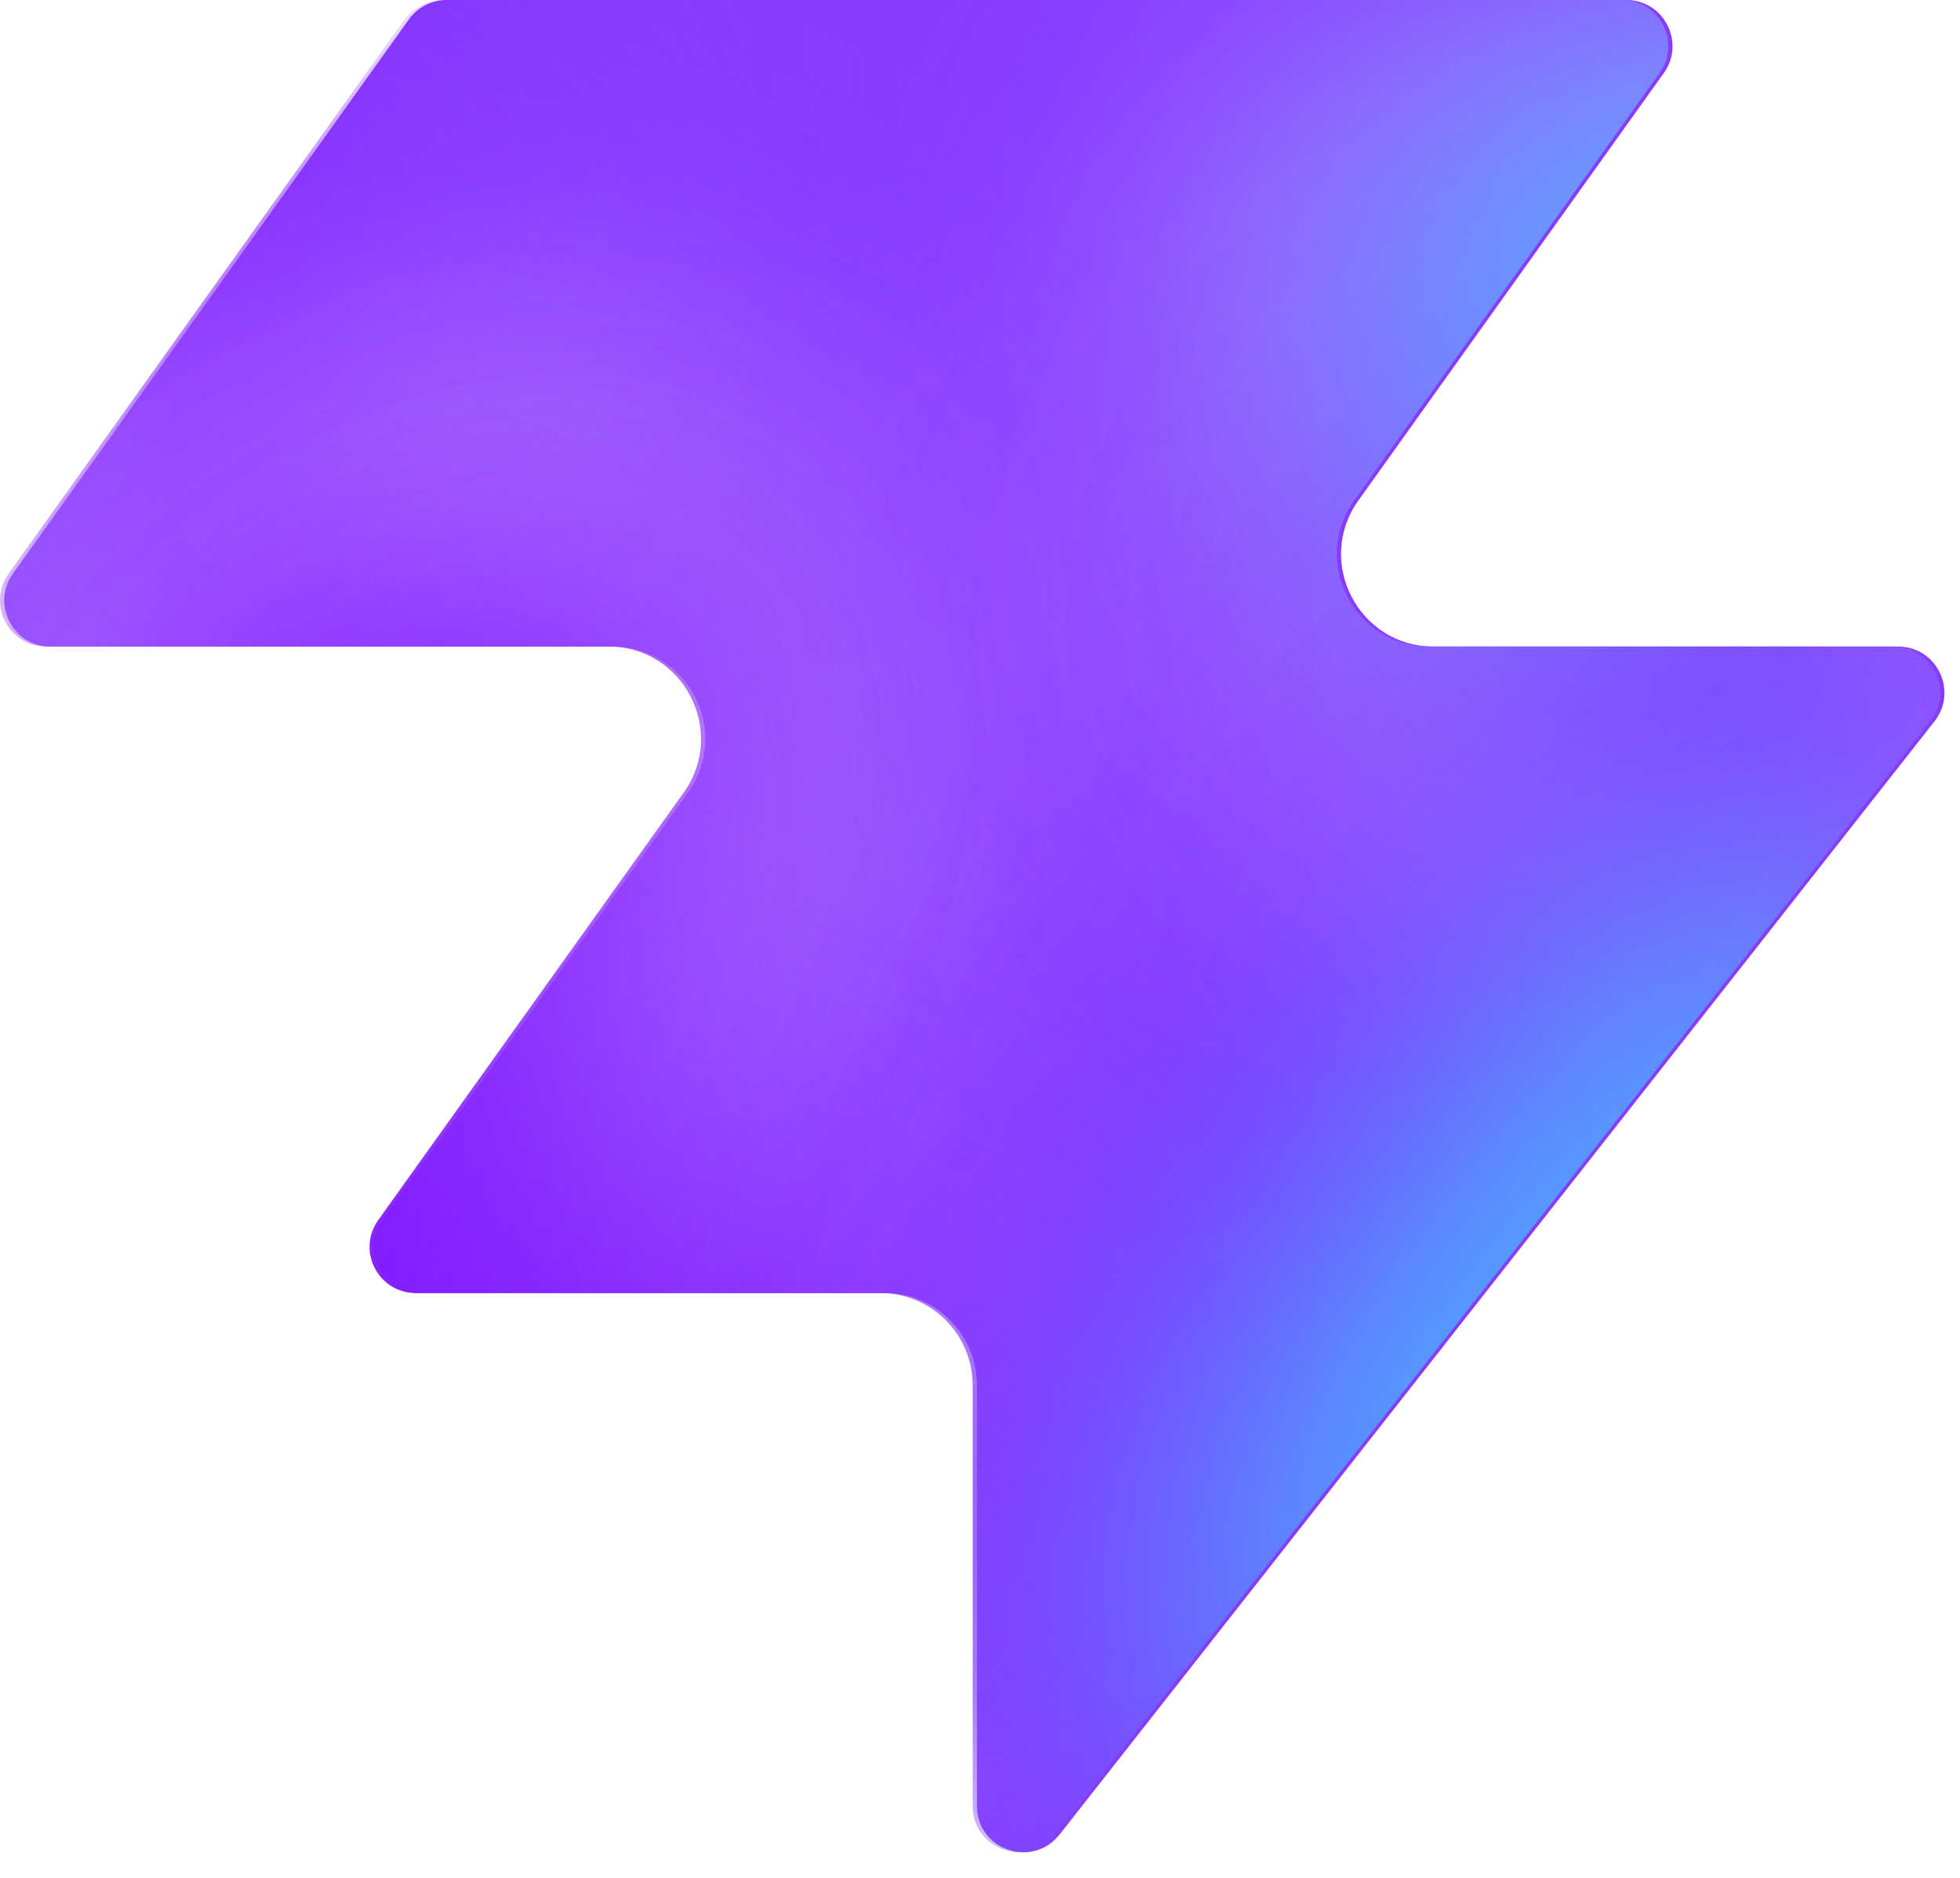
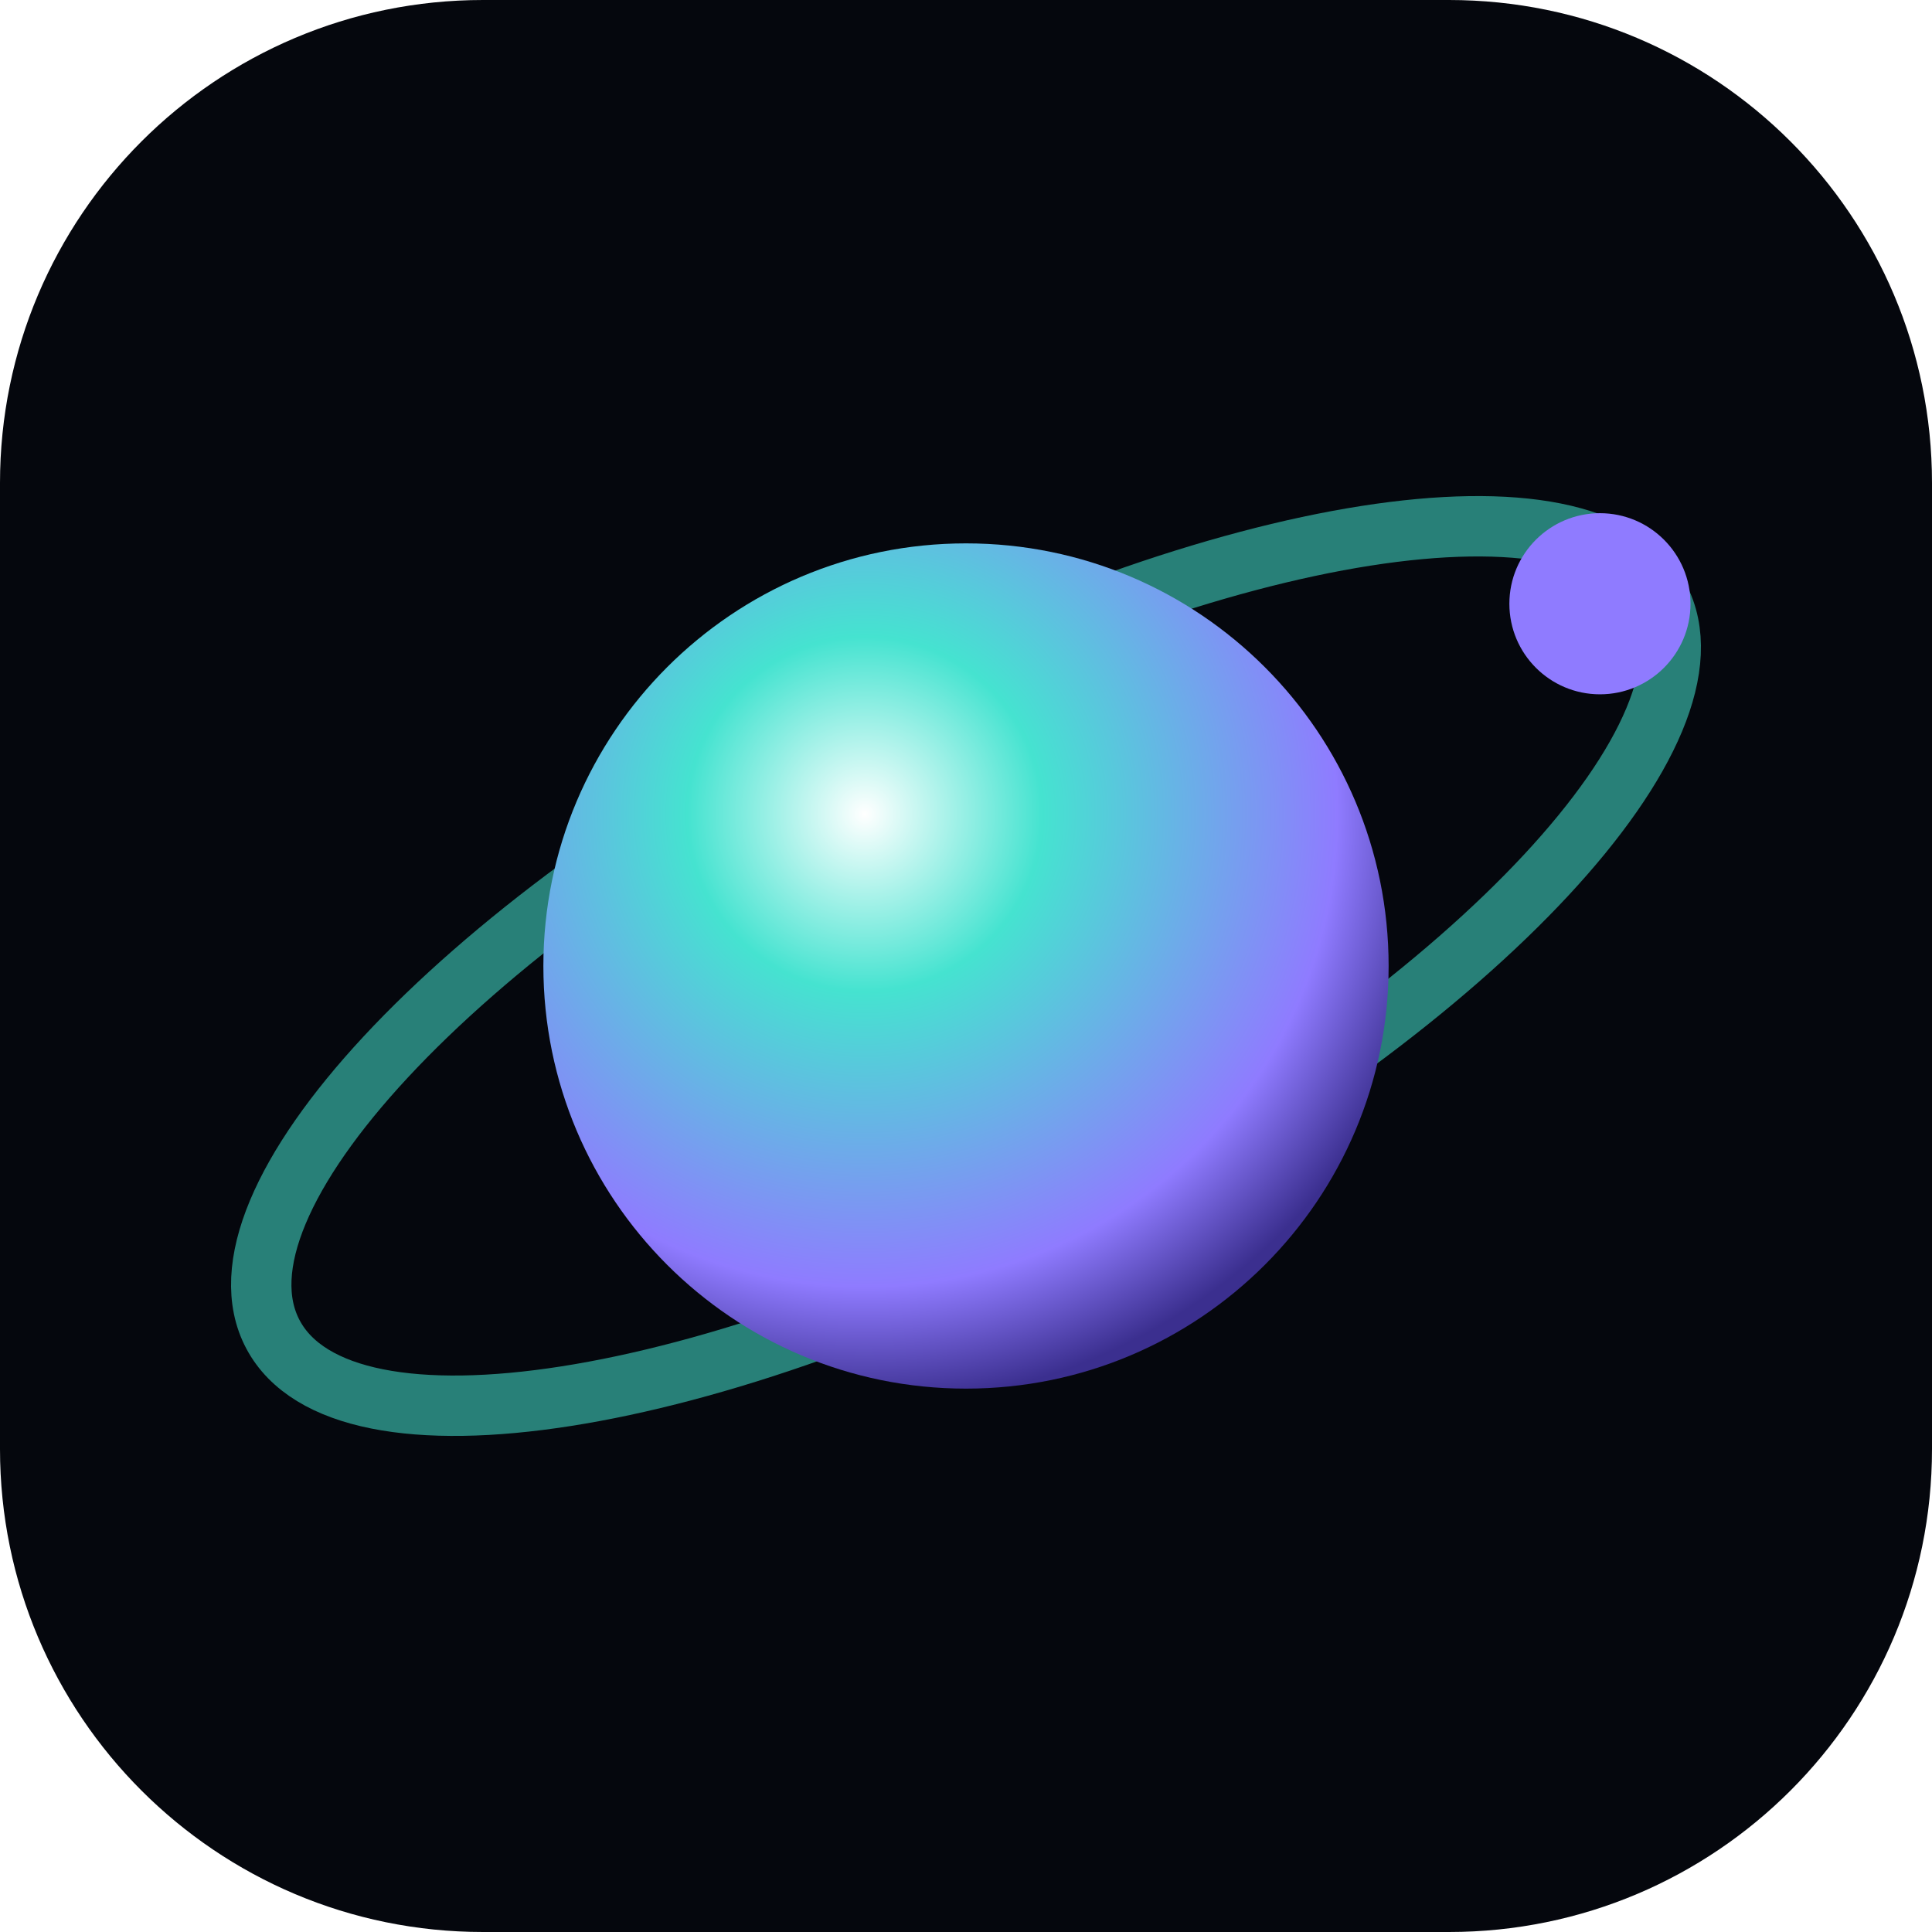
- <svg xmlns="http://www.w3.org/2000/svg" width="48" height="46" fill="none" viewBox="0 0 48 46">
-   <path fill="#863bff" d="M25.946 44.938c-.664.845-2.021.375-2.021-.698V33.937a2.26 2.26 0 0 0-2.262-2.262H10.287c-.92 0-1.456-1.04-.92-1.788l7.48-10.471c1.07-1.497 0-3.578-1.842-3.578H1.237c-.92 0-1.456-1.04-.92-1.788L10.013.474c.214-.297.556-.474.92-.474h28.894c.92 0 1.456 1.04.92 1.788l-7.48 10.471c-1.07 1.498 0 3.579 1.842 3.579h11.377c.943 0 1.473 1.088.89 1.83L25.947 44.94z" style="fill:#863bff;fill:color(display-p3 .525 .23 1);fill-opacity:1" />
-   <mask id="a" width="48" height="46" x="0" y="0" maskUnits="userSpaceOnUse" style="mask-type:alpha">
-     <path fill="#000" d="M25.842 44.938c-.664.844-2.021.375-2.021-.698V33.937a2.26 2.26 0 0 0-2.262-2.262H10.183c-.92 0-1.456-1.04-.92-1.788l7.48-10.471c1.07-1.498 0-3.579-1.842-3.579H1.133c-.92 0-1.456-1.04-.92-1.787L9.91.473c.214-.297.556-.474.92-.474h28.894c.92 0 1.456 1.04.92 1.788l-7.48 10.471c-1.07 1.498 0 3.578 1.842 3.578h11.377c.943 0 1.473 1.088.89 1.832L25.843 44.94z" style="fill:#000;fill-opacity:1" />
-   </mask>
-   <g mask="url(#a)">
-     <g filter="url(#b)">
-       <ellipse cx="5.508" cy="14.704" fill="#ede6ff" rx="5.508" ry="14.704" style="fill:#ede6ff;fill:color(display-p3 .927 .903 1);fill-opacity:1" transform="matrix(.00324 1 1 -.00324 -4.47 31.516)" />
-     </g>
-     <g filter="url(#c)">
-       <ellipse cx="10.399" cy="29.851" fill="#ede6ff" rx="10.399" ry="29.851" style="fill:#ede6ff;fill:color(display-p3 .927 .903 1);fill-opacity:1" transform="matrix(.00324 1 1 -.00324 -39.328 7.883)" />
-     </g>
-     <g filter="url(#d)">
-       <ellipse cx="5.508" cy="30.487" fill="#7e14ff" rx="5.508" ry="30.487" style="fill:#7e14ff;fill:color(display-p3 .492 .077 1);fill-opacity:1" transform="rotate(89.814 -25.913 -14.639)scale(1 -1)" />
-     </g>
-     <g filter="url(#e)">
-       <ellipse cx="5.508" cy="30.599" fill="#7e14ff" rx="5.508" ry="30.599" style="fill:#7e14ff;fill:color(display-p3 .492 .077 1);fill-opacity:1" transform="rotate(89.814 -32.644 -3.334)scale(1 -1)" />
-     </g>
-     <g filter="url(#f)">
-       <ellipse cx="5.508" cy="30.599" fill="#7e14ff" rx="5.508" ry="30.599" style="fill:#7e14ff;fill:color(display-p3 .492 .077 1);fill-opacity:1" transform="matrix(.00324 1 1 -.00324 -34.34 30.47)" />
-     </g>
-     <g filter="url(#g)">
-       <ellipse cx="14.072" cy="22.078" fill="#ede6ff" rx="14.072" ry="22.078" style="fill:#ede6ff;fill:color(display-p3 .927 .903 1);fill-opacity:1" transform="rotate(93.35 24.506 48.493)scale(-1 1)" />
-     </g>
-     <g filter="url(#h)">
-       <ellipse cx="3.47" cy="21.501" fill="#7e14ff" rx="3.47" ry="21.501" style="fill:#7e14ff;fill:color(display-p3 .492 .077 1);fill-opacity:1" transform="rotate(89.009 28.708 47.59)scale(-1 1)" />
-     </g>
-     <g filter="url(#i)">
-       <ellipse cx="3.47" cy="21.501" fill="#7e14ff" rx="3.47" ry="21.501" style="fill:#7e14ff;fill:color(display-p3 .492 .077 1);fill-opacity:1" transform="rotate(89.009 28.708 47.59)scale(-1 1)" />
-     </g>
-     <g filter="url(#j)">
-       <ellipse cx=".387" cy="8.972" fill="#7e14ff" rx="4.407" ry="29.108" style="fill:#7e14ff;fill:color(display-p3 .492 .077 1);fill-opacity:1" transform="rotate(39.51 .387 8.972)" />
-     </g>
-     <g filter="url(#k)">
-       <ellipse cx="47.523" cy="-6.092" fill="#7e14ff" rx="4.407" ry="29.108" style="fill:#7e14ff;fill:color(display-p3 .492 .077 1);fill-opacity:1" transform="rotate(37.892 47.523 -6.092)" />
-     </g>
-     <g filter="url(#l)">
-       <ellipse cx="41.412" cy="6.333" fill="#47bfff" rx="5.971" ry="9.665" style="fill:#47bfff;fill:color(display-p3 .28 .748 1);fill-opacity:1" transform="rotate(37.892 41.412 6.333)" />
-     </g>
-     <g filter="url(#m)">
-       <ellipse cx="-1.879" cy="38.332" fill="#7e14ff" rx="4.407" ry="29.108" style="fill:#7e14ff;fill:color(display-p3 .492 .077 1);fill-opacity:1" transform="rotate(37.892 -1.88 38.332)" />
-     </g>
-     <g filter="url(#n)">
-       <ellipse cx="-1.879" cy="38.332" fill="#7e14ff" rx="4.407" ry="29.108" style="fill:#7e14ff;fill:color(display-p3 .492 .077 1);fill-opacity:1" transform="rotate(37.892 -1.88 38.332)" />
-     </g>
-     <g filter="url(#o)">
-       <ellipse cx="35.651" cy="29.907" fill="#7e14ff" rx="4.407" ry="29.108" style="fill:#7e14ff;fill:color(display-p3 .492 .077 1);fill-opacity:1" transform="rotate(37.892 35.651 29.907)" />
-     </g>
-     <g filter="url(#p)">
-       <ellipse cx="38.418" cy="32.4" fill="#47bfff" rx="5.971" ry="15.297" style="fill:#47bfff;fill:color(display-p3 .28 .748 1);fill-opacity:1" transform="rotate(37.892 38.418 32.4)" />
-     </g>
-   </g>
+ <svg xmlns="http://www.w3.org/2000/svg" viewBox="0 0 64 64">
  <defs>
-     <filter id="b" width="60.045" height="41.654" x="-19.77" y="16.149" color-interpolation-filters="sRGB" filterUnits="userSpaceOnUse">
-       <feFlood flood-opacity="0" result="BackgroundImageFix" />
-       <feBlend in="SourceGraphic" in2="BackgroundImageFix" result="shape" />
-       <feGaussianBlur result="effect1_foregroundBlur_2002_17158" stdDeviation="7.659" />
-     </filter>
-     <filter id="c" width="90.34" height="51.437" x="-54.613" y="-7.533" color-interpolation-filters="sRGB" filterUnits="userSpaceOnUse">
-       <feFlood flood-opacity="0" result="BackgroundImageFix" />
-       <feBlend in="SourceGraphic" in2="BackgroundImageFix" result="shape" />
-       <feGaussianBlur result="effect1_foregroundBlur_2002_17158" stdDeviation="7.659" />
-     </filter>
-     <filter id="d" width="79.355" height="29.4" x="-49.64" y="2.03" color-interpolation-filters="sRGB" filterUnits="userSpaceOnUse">
-       <feFlood flood-opacity="0" result="BackgroundImageFix" />
-       <feBlend in="SourceGraphic" in2="BackgroundImageFix" result="shape" />
-       <feGaussianBlur result="effect1_foregroundBlur_2002_17158" stdDeviation="4.596" />
-     </filter>
-     <filter id="e" width="79.579" height="29.4" x="-45.045" y="20.029" color-interpolation-filters="sRGB" filterUnits="userSpaceOnUse">
-       <feFlood flood-opacity="0" result="BackgroundImageFix" />
-       <feBlend in="SourceGraphic" in2="BackgroundImageFix" result="shape" />
-       <feGaussianBlur result="effect1_foregroundBlur_2002_17158" stdDeviation="4.596" />
-     </filter>
-     <filter id="f" width="79.579" height="29.4" x="-43.513" y="21.178" color-interpolation-filters="sRGB" filterUnits="userSpaceOnUse">
-       <feFlood flood-opacity="0" result="BackgroundImageFix" />
-       <feBlend in="SourceGraphic" in2="BackgroundImageFix" result="shape" />
-       <feGaussianBlur result="effect1_foregroundBlur_2002_17158" stdDeviation="4.596" />
-     </filter>
-     <filter id="g" width="74.749" height="58.852" x="15.756" y="-17.901" color-interpolation-filters="sRGB" filterUnits="userSpaceOnUse">
-       <feFlood flood-opacity="0" result="BackgroundImageFix" />
-       <feBlend in="SourceGraphic" in2="BackgroundImageFix" result="shape" />
-       <feGaussianBlur result="effect1_foregroundBlur_2002_17158" stdDeviation="7.659" />
-     </filter>
-     <filter id="h" width="61.377" height="25.362" x="23.548" y="2.284" color-interpolation-filters="sRGB" filterUnits="userSpaceOnUse">
-       <feFlood flood-opacity="0" result="BackgroundImageFix" />
-       <feBlend in="SourceGraphic" in2="BackgroundImageFix" result="shape" />
-       <feGaussianBlur result="effect1_foregroundBlur_2002_17158" stdDeviation="4.596" />
-     </filter>
-     <filter id="i" width="61.377" height="25.362" x="23.548" y="2.284" color-interpolation-filters="sRGB" filterUnits="userSpaceOnUse">
-       <feFlood flood-opacity="0" result="BackgroundImageFix" />
-       <feBlend in="SourceGraphic" in2="BackgroundImageFix" result="shape" />
-       <feGaussianBlur result="effect1_foregroundBlur_2002_17158" stdDeviation="4.596" />
-     </filter>
-     <filter id="j" width="56.045" height="63.649" x="-27.636" y="-22.853" color-interpolation-filters="sRGB" filterUnits="userSpaceOnUse">
-       <feFlood flood-opacity="0" result="BackgroundImageFix" />
-       <feBlend in="SourceGraphic" in2="BackgroundImageFix" result="shape" />
-       <feGaussianBlur result="effect1_foregroundBlur_2002_17158" stdDeviation="4.596" />
-     </filter>
-     <filter id="k" width="54.814" height="64.646" x="20.116" y="-38.415" color-interpolation-filters="sRGB" filterUnits="userSpaceOnUse">
-       <feFlood flood-opacity="0" result="BackgroundImageFix" />
-       <feBlend in="SourceGraphic" in2="BackgroundImageFix" result="shape" />
-       <feGaussianBlur result="effect1_foregroundBlur_2002_17158" stdDeviation="4.596" />
-     </filter>
-     <filter id="l" width="33.541" height="35.313" x="24.641" y="-11.323" color-interpolation-filters="sRGB" filterUnits="userSpaceOnUse">
-       <feFlood flood-opacity="0" result="BackgroundImageFix" />
-       <feBlend in="SourceGraphic" in2="BackgroundImageFix" result="shape" />
-       <feGaussianBlur result="effect1_foregroundBlur_2002_17158" stdDeviation="4.596" />
-     </filter>
-     <filter id="m" width="54.814" height="64.646" x="-29.286" y="6.009" color-interpolation-filters="sRGB" filterUnits="userSpaceOnUse">
-       <feFlood flood-opacity="0" result="BackgroundImageFix" />
-       <feBlend in="SourceGraphic" in2="BackgroundImageFix" result="shape" />
-       <feGaussianBlur result="effect1_foregroundBlur_2002_17158" stdDeviation="4.596" />
-     </filter>
-     <filter id="n" width="54.814" height="64.646" x="-29.286" y="6.009" color-interpolation-filters="sRGB" filterUnits="userSpaceOnUse">
-       <feFlood flood-opacity="0" result="BackgroundImageFix" />
-       <feBlend in="SourceGraphic" in2="BackgroundImageFix" result="shape" />
-       <feGaussianBlur result="effect1_foregroundBlur_2002_17158" stdDeviation="4.596" />
-     </filter>
-     <filter id="o" width="54.814" height="64.646" x="8.244" y="-2.416" color-interpolation-filters="sRGB" filterUnits="userSpaceOnUse">
-       <feFlood flood-opacity="0" result="BackgroundImageFix" />
-       <feBlend in="SourceGraphic" in2="BackgroundImageFix" result="shape" />
-       <feGaussianBlur result="effect1_foregroundBlur_2002_17158" stdDeviation="4.596" />
-     </filter>
-     <filter id="p" width="39.409" height="43.623" x="18.713" y="10.588" color-interpolation-filters="sRGB" filterUnits="userSpaceOnUse">
-       <feFlood flood-opacity="0" result="BackgroundImageFix" />
-       <feBlend in="SourceGraphic" in2="BackgroundImageFix" result="shape" />
-       <feGaussianBlur result="effect1_foregroundBlur_2002_17158" stdDeviation="4.596" />
-     </filter>
+     <radialGradient id="core" cx="38%" cy="32%" r="70%">
+       <stop offset="0" stop-color="#ffffff" />
+       <stop offset="0.3" stop-color="#45e3d0" />
+       <stop offset="0.8" stop-color="#8f7bff" />
+       <stop offset="1" stop-color="#3b2f8f" />
+     </radialGradient>
  </defs>
+   <rect width="64" height="64" rx="16" fill="#05070d" />
+   <ellipse cx="32" cy="32" rx="26" ry="9" fill="none" stroke="#45e3d0" stroke-opacity="0.55" stroke-width="2" transform="rotate(-28 32 32)" />
+   <circle cx="32" cy="32" r="14" fill="url(#core)" />
+   <circle cx="53" cy="20" r="3" fill="#8f7bff" />
</svg>
